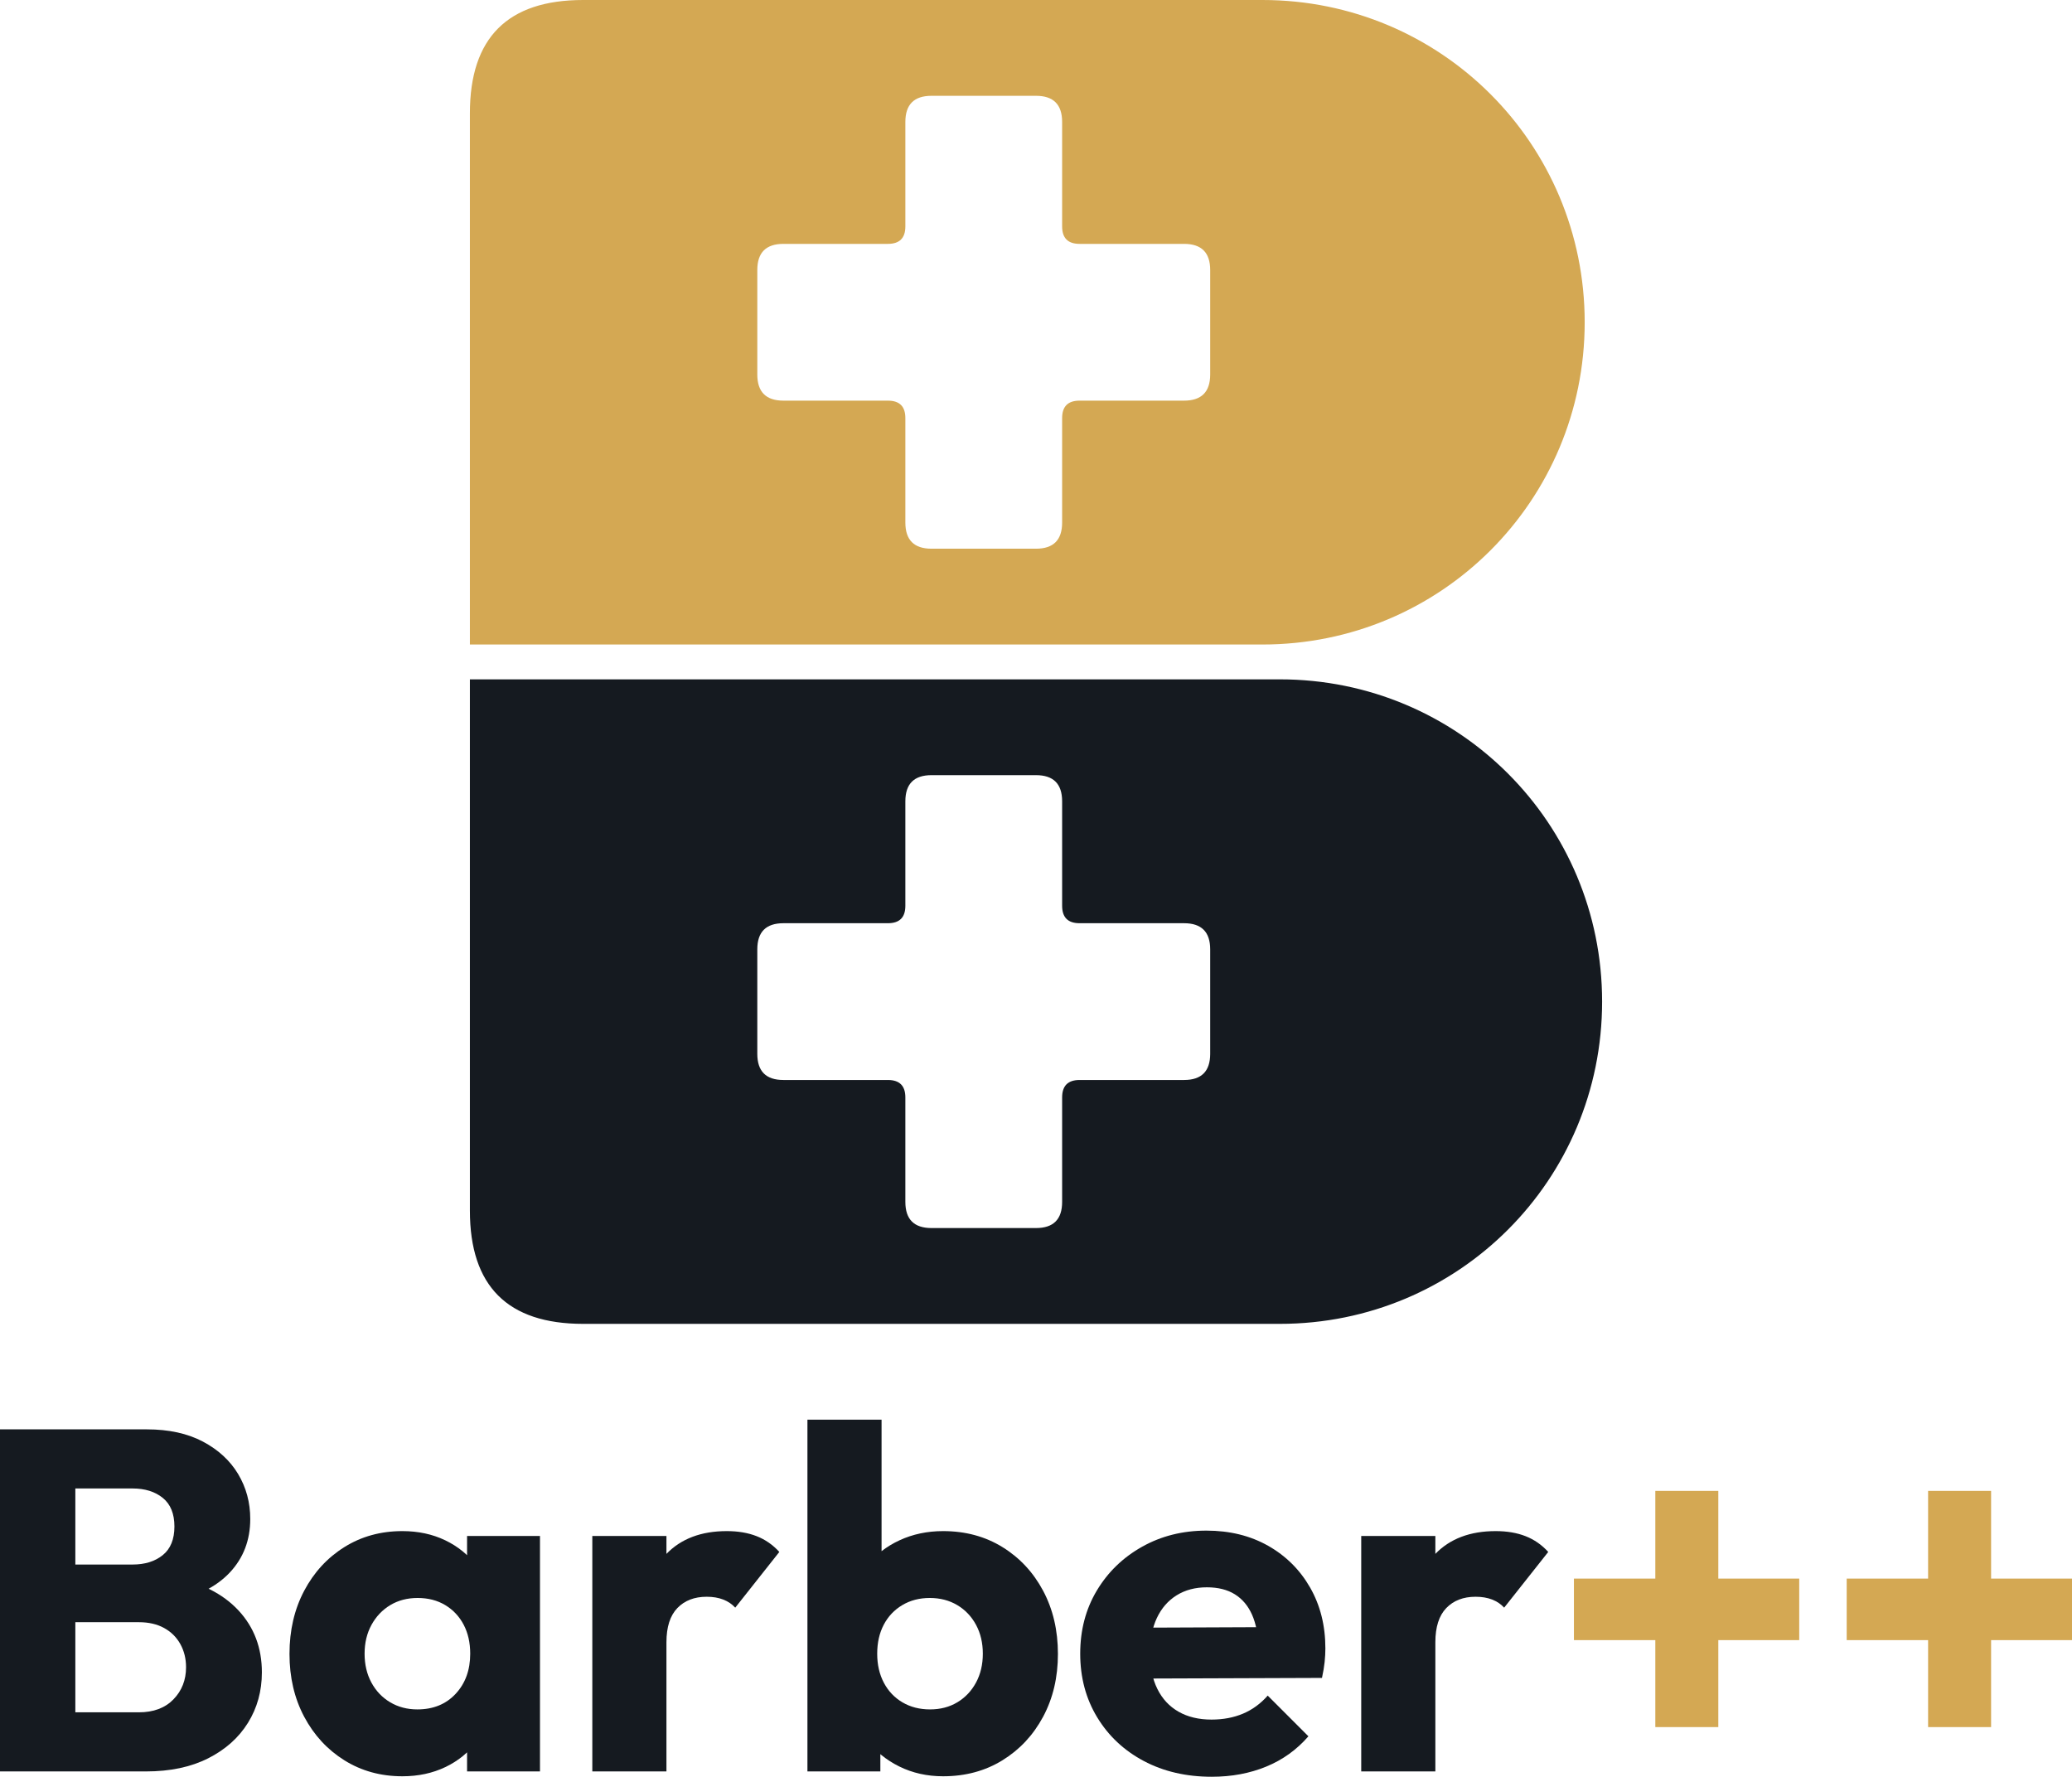
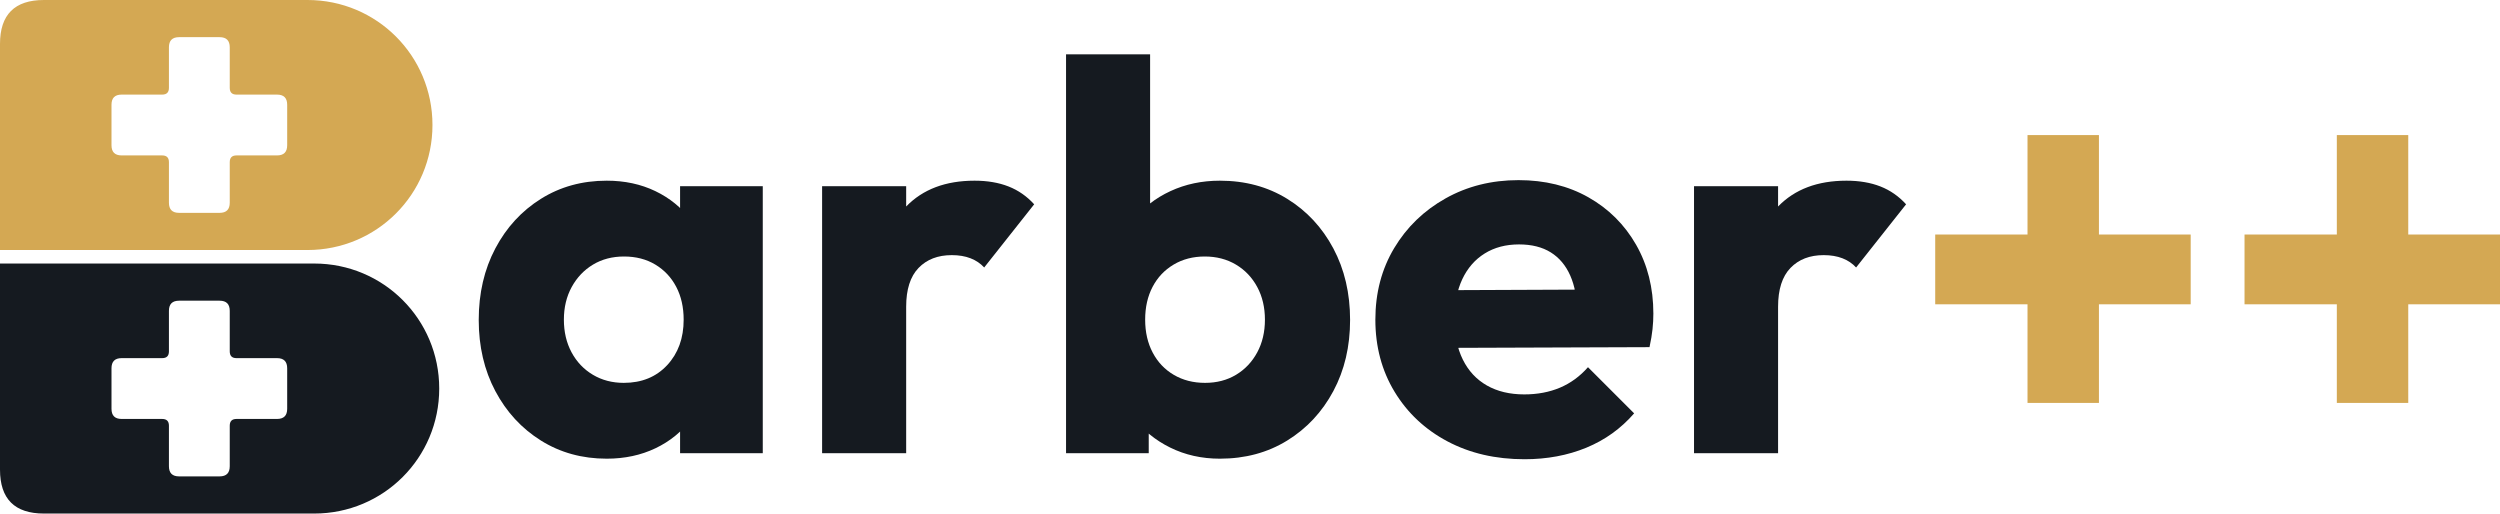
- <svg xmlns="http://www.w3.org/2000/svg" width="475.811" height="408" viewBox="0 0 475.811 408" role="img" aria-label="Barber++">
-   <g transform="translate(107.9057 0)">
+ <svg xmlns="http://www.w3.org/2000/svg" width="506.279" height="104" viewBox="0 0 506.279 104" role="img" aria-label="Barber++">
+   <g transform="scale(0.3421053)">
    <path fill="#D4A853" fill-rule="evenodd" d="M26 0H182C223 0 256 33 256 74S223 148 182 148H0V26Q0 0 26 0ZM106 22H130Q136 22 136 28V52Q136 56 140 56H164Q170 56 170 62V86Q170 92 164 92H140Q136 92 136 96V120Q136 126 130 126H106Q100 126 100 120V96Q100 92 96 92H72Q66 92 66 86V62Q66 56 72 56H96Q100 56 100 52V28Q100 22 106 22Z" />
    <path fill="#151A20" fill-rule="evenodd" d="M0 156H186C227 156 260 189 260 230S227 304 186 304H26Q0 304 0 278ZM106.0 178.0H130.0Q136.0 178.0 136.0 184.0V208.0Q136.0 212.0 140.0 212.0H164.0Q170.0 212.0 170.0 218.0V242.0Q170.0 248.0 164.0 248.0H140.0Q136.0 248.0 136.0 252.0V276.0Q136.0 282.0 130.0 282.0H106.0Q100.0 282.0 100.0 276.0V252.0Q100.0 248.0 96.0 248.0H72.0Q66.0 248.0 66.0 242.0V218.0Q66.0 212.0 72.0 212.0H96.0Q100.0 212.0 100.0 208.0V184.0Q100.0 178.0 106.0 178.0Z" />
  </g>
-   <g transform="translate(0 326)">
+   <g transform="translate(30.4684 11)">
    <g transform="translate(0 80.77612) scale(0.1112619 -0.1112619)">
-       <path fill="#151A20" transform="translate(-67.5 0)" d="M188 0V122H354Q399.5 122 425.5 148.75Q451.5 175.5 451.5 215Q451.5 241.5 439.75 262.75Q428 284 406.25 296.0Q384.5 308 354 308H188V427H341Q379.5 427 403.5 446.5Q427.5 466 427.5 505.5Q427.5 545 403.5 564.5Q379.5 584 341 584H188V706H370.5Q438.5 706 486.25 680.75Q534 655.5 559.0 613.75Q584 572 584 521Q584 455.5 541.75 410.5Q499.5 365.5 418 349L421.5 401.5Q511 384.5 559.5 332.5Q608 280.5 608 204.5Q608 146.5 579.25 100.25Q550.5 54 497.0 27.0Q443.5 0 369 0ZM67.5 0V706H223V0Z" />
      <path fill="#151A20" transform="translate(573.5 0)" d="M257 -10Q190 -10 137.25 23.0Q84.5 56 54.25 113.0Q24 170 24 242.5Q24 315.5 54.25 372.75Q84.5 430 137.25 463.0Q190 496 257 496Q306 496 345.5 477.0Q385 458 409.75 424.5Q434.5 391 438 348V138Q434.5 95 410.0 61.5Q385.5 28 345.75 9.0Q306 -10 257 -10ZM288 128Q337 128 367.0 160.25Q397 192.5 397 243Q397 277 383.5 302.75Q370 328.5 345.5 343.25Q321 358 288.5 358Q256.5 358 232.0 343.25Q207.5 328.5 193.25 302.5Q179 276.5 179 243Q179 209.5 193.0 183.5Q207 157.5 231.75 142.75Q256.5 128 288 128ZM390.5 0V130.5L413.5 249L390.5 366.5V486H541V0Z" />
      <path fill="#151A20" transform="translate(1168.5 0)" d="M54 0V486H207V0ZM207 266.5 142.5 316.5Q161.5 402 206.997 449.0Q252.494 496 331.5 496Q366.5 496 393.25 485.5Q420 475 440 453L349 338Q339 349 324.194 354.75Q309.389 360.5 290 360.5Q252 360.5 229.5 337.126Q207 313.752 207 266.5Z" />
      <path fill="#151A20" transform="translate(1612.5 0)" d="M334 -10Q284.5 -10 243.5 10.25Q202.5 30.5 176.75 65.25Q151 100 147 143V348Q151 391 177.0 424.5Q203 458 244.0 477.0Q285 496 334 496Q403 496 456.5 463.0Q510 430 540.5 372.75Q571 315.5 571 242.5Q571 170 540.5 113.0Q510 56 456.5 23.0Q403 -10 334 -10ZM54 0V726H207V366.5L181.5 249L204.5 130.5V0ZM307 128Q339 128 363.5 142.75Q388 157.5 402.0 183.5Q416 209.5 416 243Q416 276.5 402.0 302.5Q388 328.5 363.25 343.25Q338.5 358 306.5 358Q274.5 358 249.75 343.25Q225 328.5 211.5 302.75Q198 277 198 243Q198 209 211.75 183.0Q225.5 157 250.25 142.5Q275 128 307 128Z" />
      <path fill="#151A20" transform="translate(2207.5 0)" d="M293.5 -11Q214.5 -11 153.25 21.5Q92 54 57.0 111.75Q22 169.5 22 243Q22 316 56.25 373.25Q90.5 430.5 149.75 463.75Q209 497 282.5 497Q354.5 497 409.75 465.75Q465 434.5 496.5 379.5Q528 324.5 528 254Q528 240.5 526.5 226.0Q525 211.5 521 193L102 191.5V296.5L456 298L390 253.5Q389 295.5 376.75 323.25Q364.5 351 341.25 365.5Q318 380 283.5 380Q247.5 380 221.0 363.5Q194.5 347 180.25 316.75Q166 286.5 166 244Q166 201 181.25 170.25Q196.5 139.5 225.0 123.25Q253.5 107 293 107Q329 107 358.0 119.25Q387 131.5 409 156.5L493 72.5Q457 31 406.0 10.0Q355 -11 293.5 -11Z" />
      <path fill="#151A20" transform="translate(2755.5 0)" d="M54 0V486H207V0ZM207 266.5 142.5 316.5Q161.5 402 206.997 449.0Q252.494 496 331.5 496Q366.5 496 393.25 485.5Q420 475 440 453L349 338Q339 349 324.194 354.75Q309.389 360.5 290 360.5Q252 360.5 229.5 337.126Q207 313.752 207 266.5Z" />
      <path fill="#D4A853" transform="translate(3199.5 0)" d="M49 271V398H514V271ZM217 579H347V91.5H217Z" />
      <path fill="#D4A853" transform="translate(3762.5 0)" d="M49 271V398H514V271ZM217 579H347V91.5H217Z" />
    </g>
  </g>
</svg>
